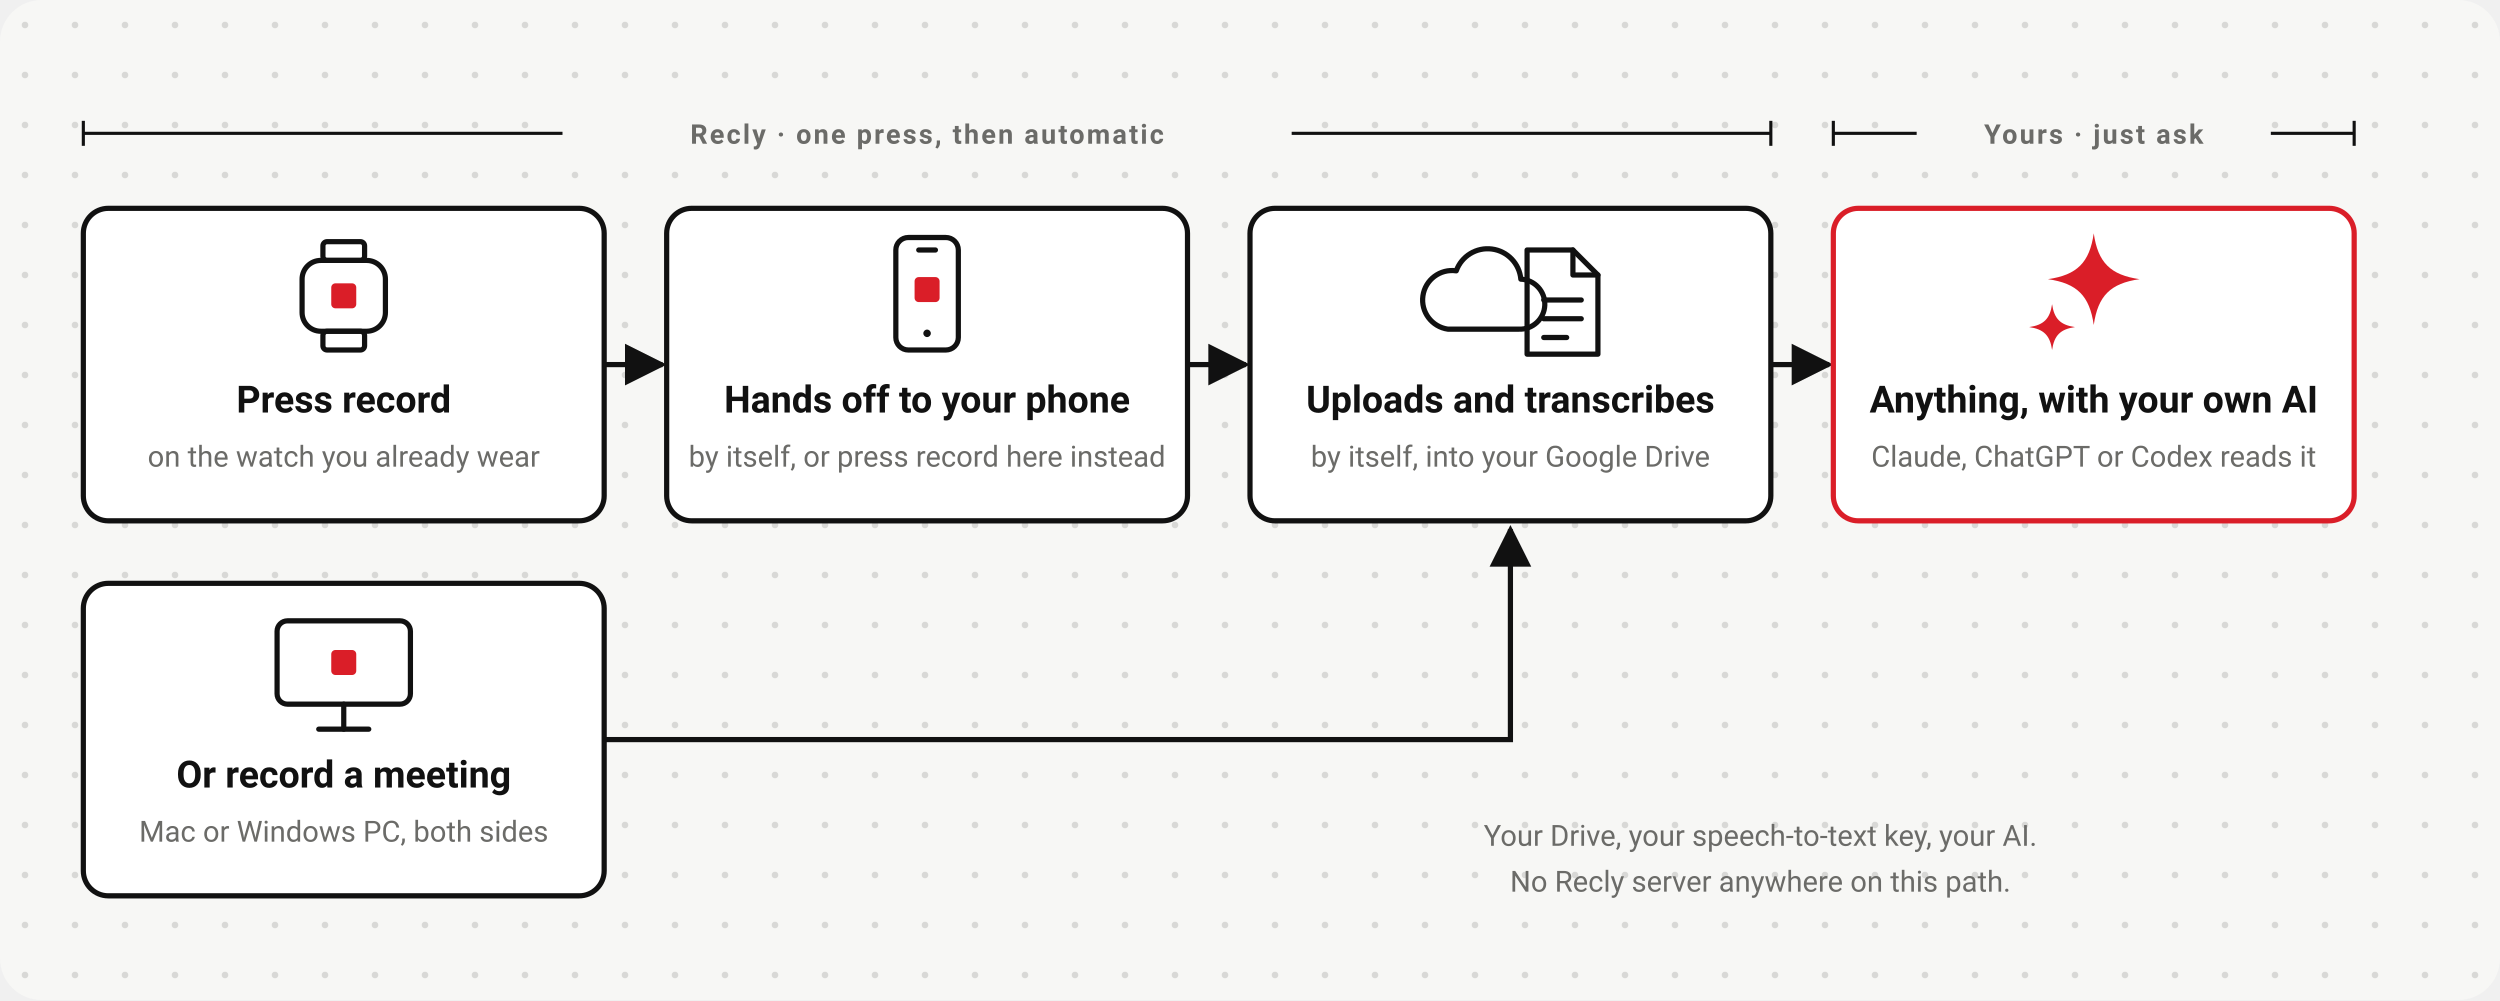
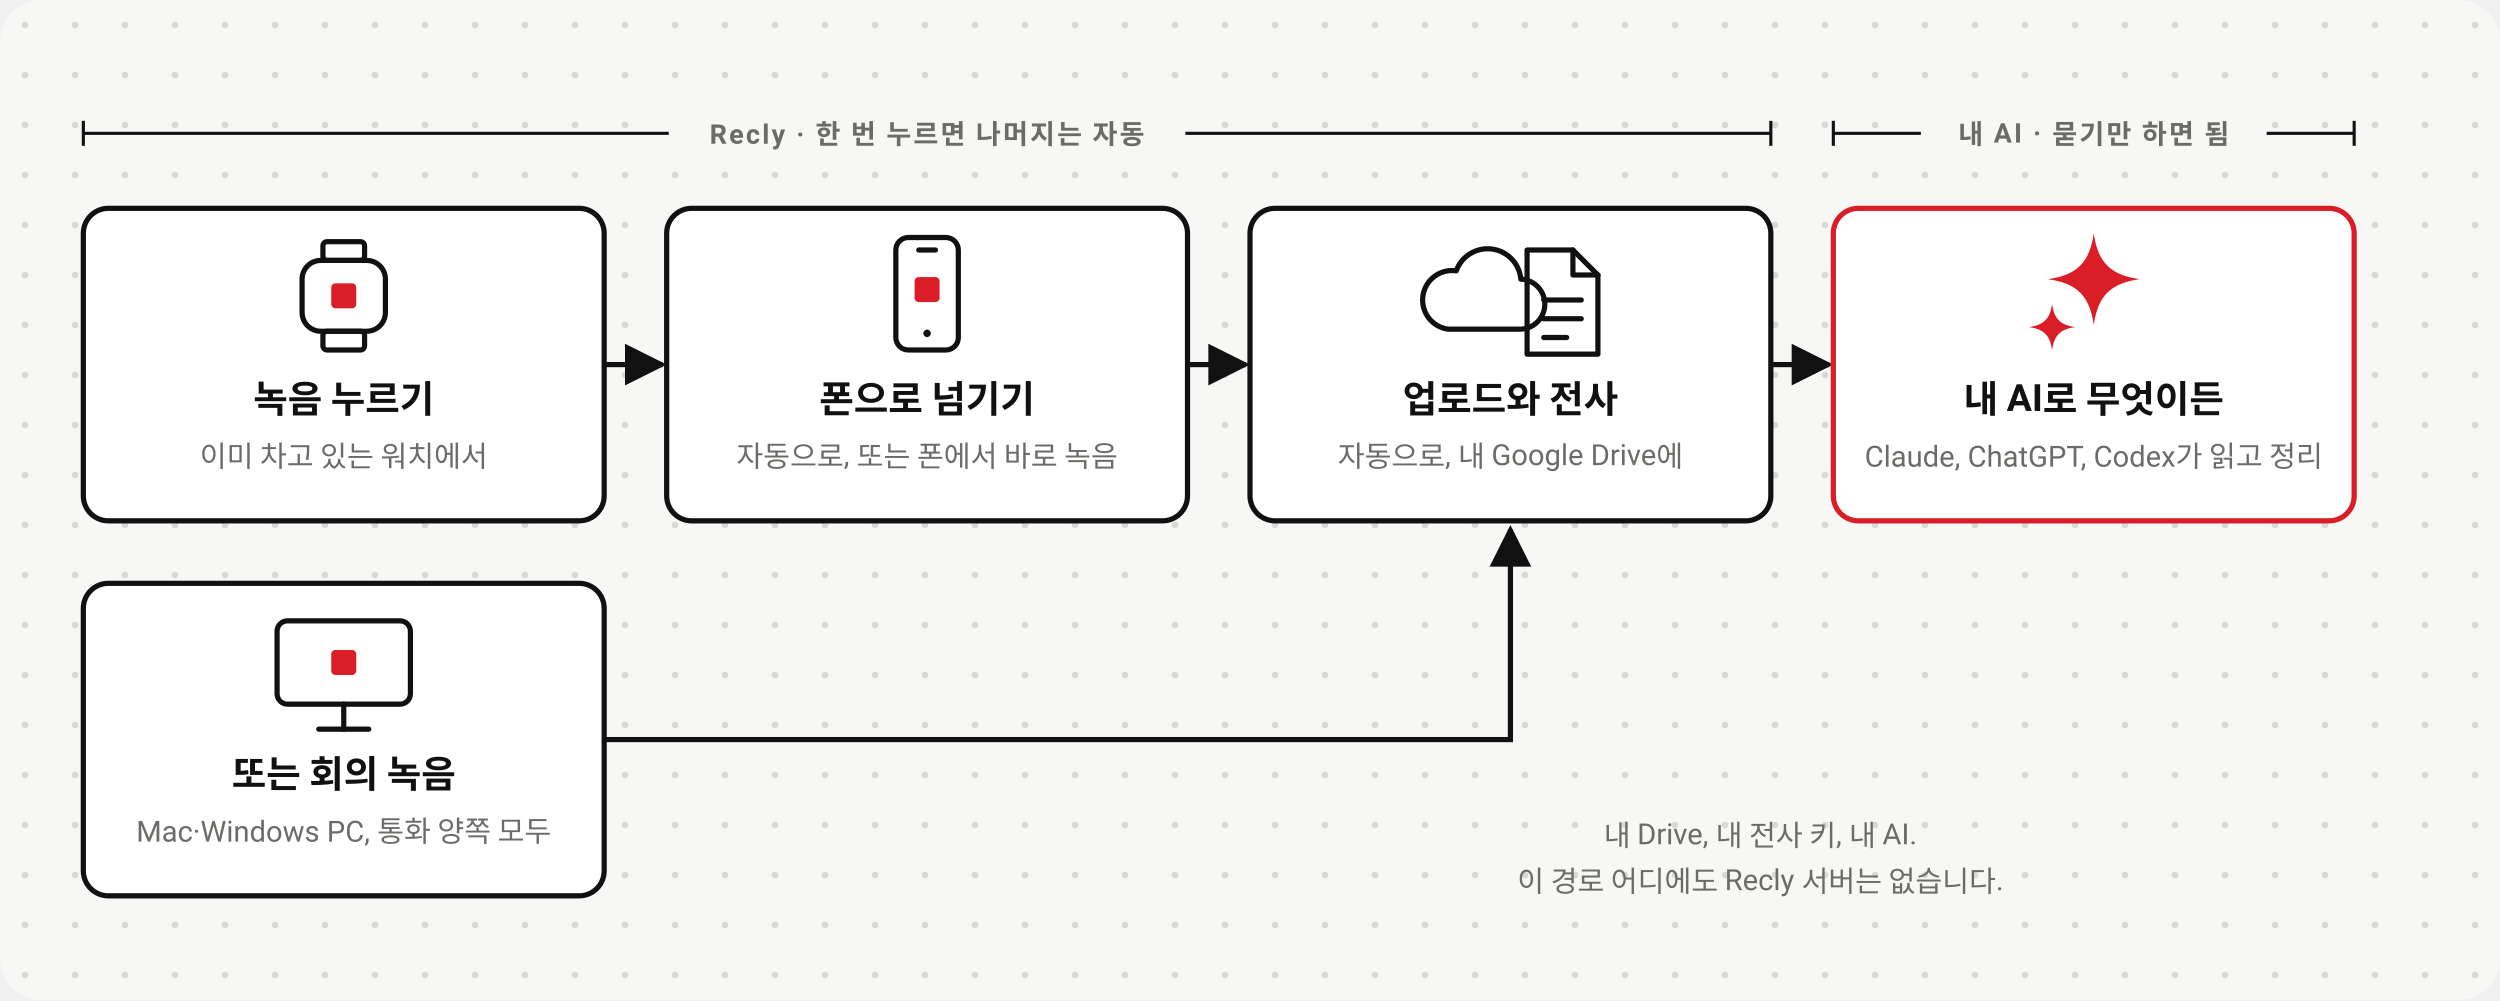
- <svg xmlns="http://www.w3.org/2000/svg" viewBox="0 0 1200 480" width="1200" height="480" role="img" aria-label="Press record on your watch, your phone, or your Mac or Windows PC. A watch hands off to the phone; the phone or the PC uploads to your Google Drive and transcribes with your own key. Then anything, with your own AI.">
+ <svg xmlns="http://www.w3.org/2000/svg" viewBox="0 0 1200 480" width="1200" height="480" role="img" aria-label="워치, 폰, Mac이나 Windows PC에서 녹음을 누릅니다. 워치는 폰으로 넘기고, 폰이나 PC가 내 Google Drive에 올리고 내 키로 전사합니다. 그다음은 내 AI로 무엇이든.">
  <defs>
    <pattern id="dots" width="24" height="24" patternUnits="userSpaceOnUse">
      <circle cx="12" cy="12" r="1.6" fill="#888884" opacity="0.28" />
    </pattern>
    <marker id="arrow" viewBox="0 0 10 10" refX="9" refY="5" markerWidth="8" markerHeight="8" orient="auto-start-reverse">
      <path d="M0,0 L10,5 L0,10 z" fill="#111111" />
    </marker>
    <style>
-       .t  { font-family: -apple-system, "SF Pro Text", "Segoe UI", Roboto, "Helvetica Neue", Arial, sans-serif; fill: #111111; }
+       .t  { font-family: -apple-system, "SF Pro Text", "Apple SD Gothic Neo", "Segoe UI", "Malgun Gothic", Roboto, "Noto Sans KR", "Helvetica Neue", Arial, sans-serif; fill: #111111; }
      .title { font-size: 18px; font-weight: 700; }
      .sub   { font-size: 14px; fill: #6B6B68; }
      .band  { font-size: 13px; font-weight: 600; letter-spacing: 0.08em; text-transform: uppercase; fill: #6B6B68; }
      .note  { font-size: 13px; fill: #6B6B68; }
      .ink   { fill: none; stroke: #111111; stroke-width: 2.5; stroke-linecap: round; stroke-linejoin: round; }
      .node  { fill: #FFFFFF; stroke: #111111; stroke-width: 2.5; }
      .wire  { fill: none; stroke: #111111; stroke-width: 2.5; marker-end: url(#arrow); }
    </style>
  </defs>
  <rect width="1200" height="480" rx="20" fill="#F7F7F5" />
  <rect width="1200" height="480" rx="20" fill="url(#dots)" />
  <g class="t band">
    <line x1="40" y1="64" x2="850" y2="64" stroke="#111111" stroke-width="1.5" />
    <line x1="40" y1="58" x2="40" y2="70" stroke="#111111" stroke-width="1.5" />
    <line x1="850" y1="58" x2="850" y2="70" stroke="#111111" stroke-width="1.5" />
-     <rect x="270" y="52" width="350" height="24" fill="#F7F7F5" />
-     <text x="445" y="69" text-anchor="middle">Recly · one press, then automatic</text>
+     <rect x="321" y="52" width="248" height="24" fill="#F7F7F5" />
+     <text x="445" y="69" text-anchor="middle">Recly · 한 번 누르면 나머지는 자동</text>
    <line x1="880" y1="64" x2="1130" y2="64" stroke="#111111" stroke-width="1.5" />
    <line x1="880" y1="58" x2="880" y2="70" stroke="#111111" stroke-width="1.5" />
    <line x1="1130" y1="58" x2="1130" y2="70" stroke="#111111" stroke-width="1.5" />
-     <rect x="920" y="52" width="170" height="24" fill="#F7F7F5" />
-     <text x="1005" y="69" text-anchor="middle">Yours · just ask</text>
+     <rect x="922" y="52" width="166" height="24" fill="#F7F7F5" />
+     <text x="1005" y="69" text-anchor="middle">내 AI · 묻기만 하면 됨</text>
  </g>
  <line class="wire" x1="290" y1="175" x2="318" y2="175" />
  <line class="wire" x1="570" y1="175" x2="598" y2="175" />
  <line class="wire" x1="850" y1="175" x2="878" y2="175" />
  <path class="wire" d="M290,355 H725 V254" />
  <g transform="translate(40,100)">
    <rect width="250" height="150" rx="12" class="node" />
    <g transform="translate(101,16)">
      <rect x="14" y="0" width="20" height="9" rx="2" class="ink" />
      <rect x="14" y="43" width="20" height="9" rx="2" class="ink" />
      <rect x="4" y="9" width="40" height="34" rx="9" class="ink" />
      <rect x="18" y="20" width="12" height="12" rx="2" fill="#DA1E28" />
    </g>
-     <text class="t title" x="125" y="98" text-anchor="middle">Press record</text>
-     <text class="t sub" x="125" y="124" text-anchor="middle">on the watch you already wear</text>
+     <text class="t title" x="125" y="98" text-anchor="middle">녹음 누르기</text>
+     <text class="t sub" x="125" y="124" text-anchor="middle">이미 차고 있는 워치에서</text>
  </g>
  <g transform="translate(40,280)">
    <rect width="250" height="150" rx="12" class="node" />
    <g transform="translate(93,18)">
      <rect x="0" y="0" width="64" height="40" rx="5" class="ink" />
      <line x1="20" y1="52" x2="44" y2="52" class="ink" />
      <line x1="32" y1="40" x2="32" y2="52" class="ink" />
      <rect x="26" y="14" width="12" height="12" rx="2" fill="#DA1E28" />
    </g>
-     <text class="t title" x="125" y="98" text-anchor="middle">Or record a meeting</text>
-     <text class="t sub" x="125" y="124" text-anchor="middle">Mac or Windows PC, both sides</text>
+     <text class="t title" x="125" y="98" text-anchor="middle">또는 회의 녹음</text>
+     <text class="t sub" x="125" y="124" text-anchor="middle">Mac·Windows PC, 통화 양쪽 모두</text>
  </g>
  <g transform="translate(320,100)">
    <rect width="250" height="150" rx="12" class="node" />
    <g transform="translate(110,14)">
      <rect x="0" y="0" width="30" height="54" rx="6" class="ink" />
      <line x1="11" y1="6" x2="19" y2="6" class="ink" />
      <rect x="9" y="19" width="12" height="12" rx="2" fill="#DA1E28" />
      <circle cx="15" cy="46" r="1.8" fill="#111111" />
    </g>
-     <text class="t title" x="125" y="98" text-anchor="middle">Hands off to your phone</text>
-     <text class="t sub" x="125" y="124" text-anchor="middle">by itself, or press record here instead</text>
+     <text class="t title" x="125" y="98" text-anchor="middle">폰으로 넘기기</text>
+     <text class="t sub" x="125" y="124" text-anchor="middle">자동으로, 또는 폰에서 바로 녹음</text>
  </g>
  <g transform="translate(600,100)">
    <rect width="250" height="150" rx="12" class="node" />
    <g transform="translate(81,14)">
      <path d="M14,44 h34 a12,12 0 0 0 1,-24 a16,16 0 0 0 -31,-4 a11,11 0 0 0 -4,28 z" class="ink" />
      <g transform="translate(52,6)">
        <path d="M0,0 h22 l12,12 v38 h-34 z" fill="#FFFFFF" class="ink" />
        <path d="M22,0 v12 h12" class="ink" />
        <line x1="8" y1="24" x2="26" y2="24" class="ink" />
        <line x1="8" y1="33" x2="26" y2="33" class="ink" />
        <line x1="8" y1="42" x2="19" y2="42" class="ink" />
      </g>
    </g>
-     <text class="t title" x="125" y="98" text-anchor="middle">Uploads and transcribes</text>
-     <text class="t sub" x="125" y="124" text-anchor="middle">by itself, into your Google Drive</text>
+     <text class="t title" x="125" y="98" text-anchor="middle">업로드와 전사</text>
+     <text class="t sub" x="125" y="124" text-anchor="middle">자동으로, 내 Google Drive에</text>
  </g>
  <g transform="translate(880,100)">
    <rect width="250" height="150" rx="12" fill="#FFFFFF" stroke="#DA1E28" stroke-width="2.5" />
    <g transform="translate(97,12)">
      <path d="M28,0 c2,14 8,20 22,22 c-14,2 -20,8 -22,22 c-2,-14 -8,-20 -22,-22 c14,-2 20,-8 22,-22 z" fill="#DA1E28" />
      <path d="M8,34 c1,7 4,10 11,11 c-7,1 -10,4 -11,11 c-1,-7 -4,-10 -11,-11 c7,-1 10,-4 11,-11 z" fill="#DA1E28" />
    </g>
-     <text class="t title" x="125" y="98" text-anchor="middle">Anything, with your own AI</text>
-     <text class="t sub" x="125" y="124" text-anchor="middle">Claude, ChatGPT or Codex reads it</text>
+     <text class="t title" x="125" y="98" text-anchor="middle">내 AI로 무엇이든</text>
+     <text class="t sub" x="125" y="124" text-anchor="middle">Claude, ChatGPT, Codex가 읽고 정리</text>
  </g>
  <g class="t note" text-anchor="middle" style="font-size:14px">
-     <text x="845" y="406">Your Drive, your speech-to-text key, your AI.</text>
-     <text x="845" y="428">No Recly server anywhere on this path.</text>
+     <text x="845" y="406">내 Drive, 내 전사 키, 내 AI.</text>
+     <text x="845" y="428">이 경로 어디에도 Recly 서버는 없습니다.</text>
  </g>
</svg>
